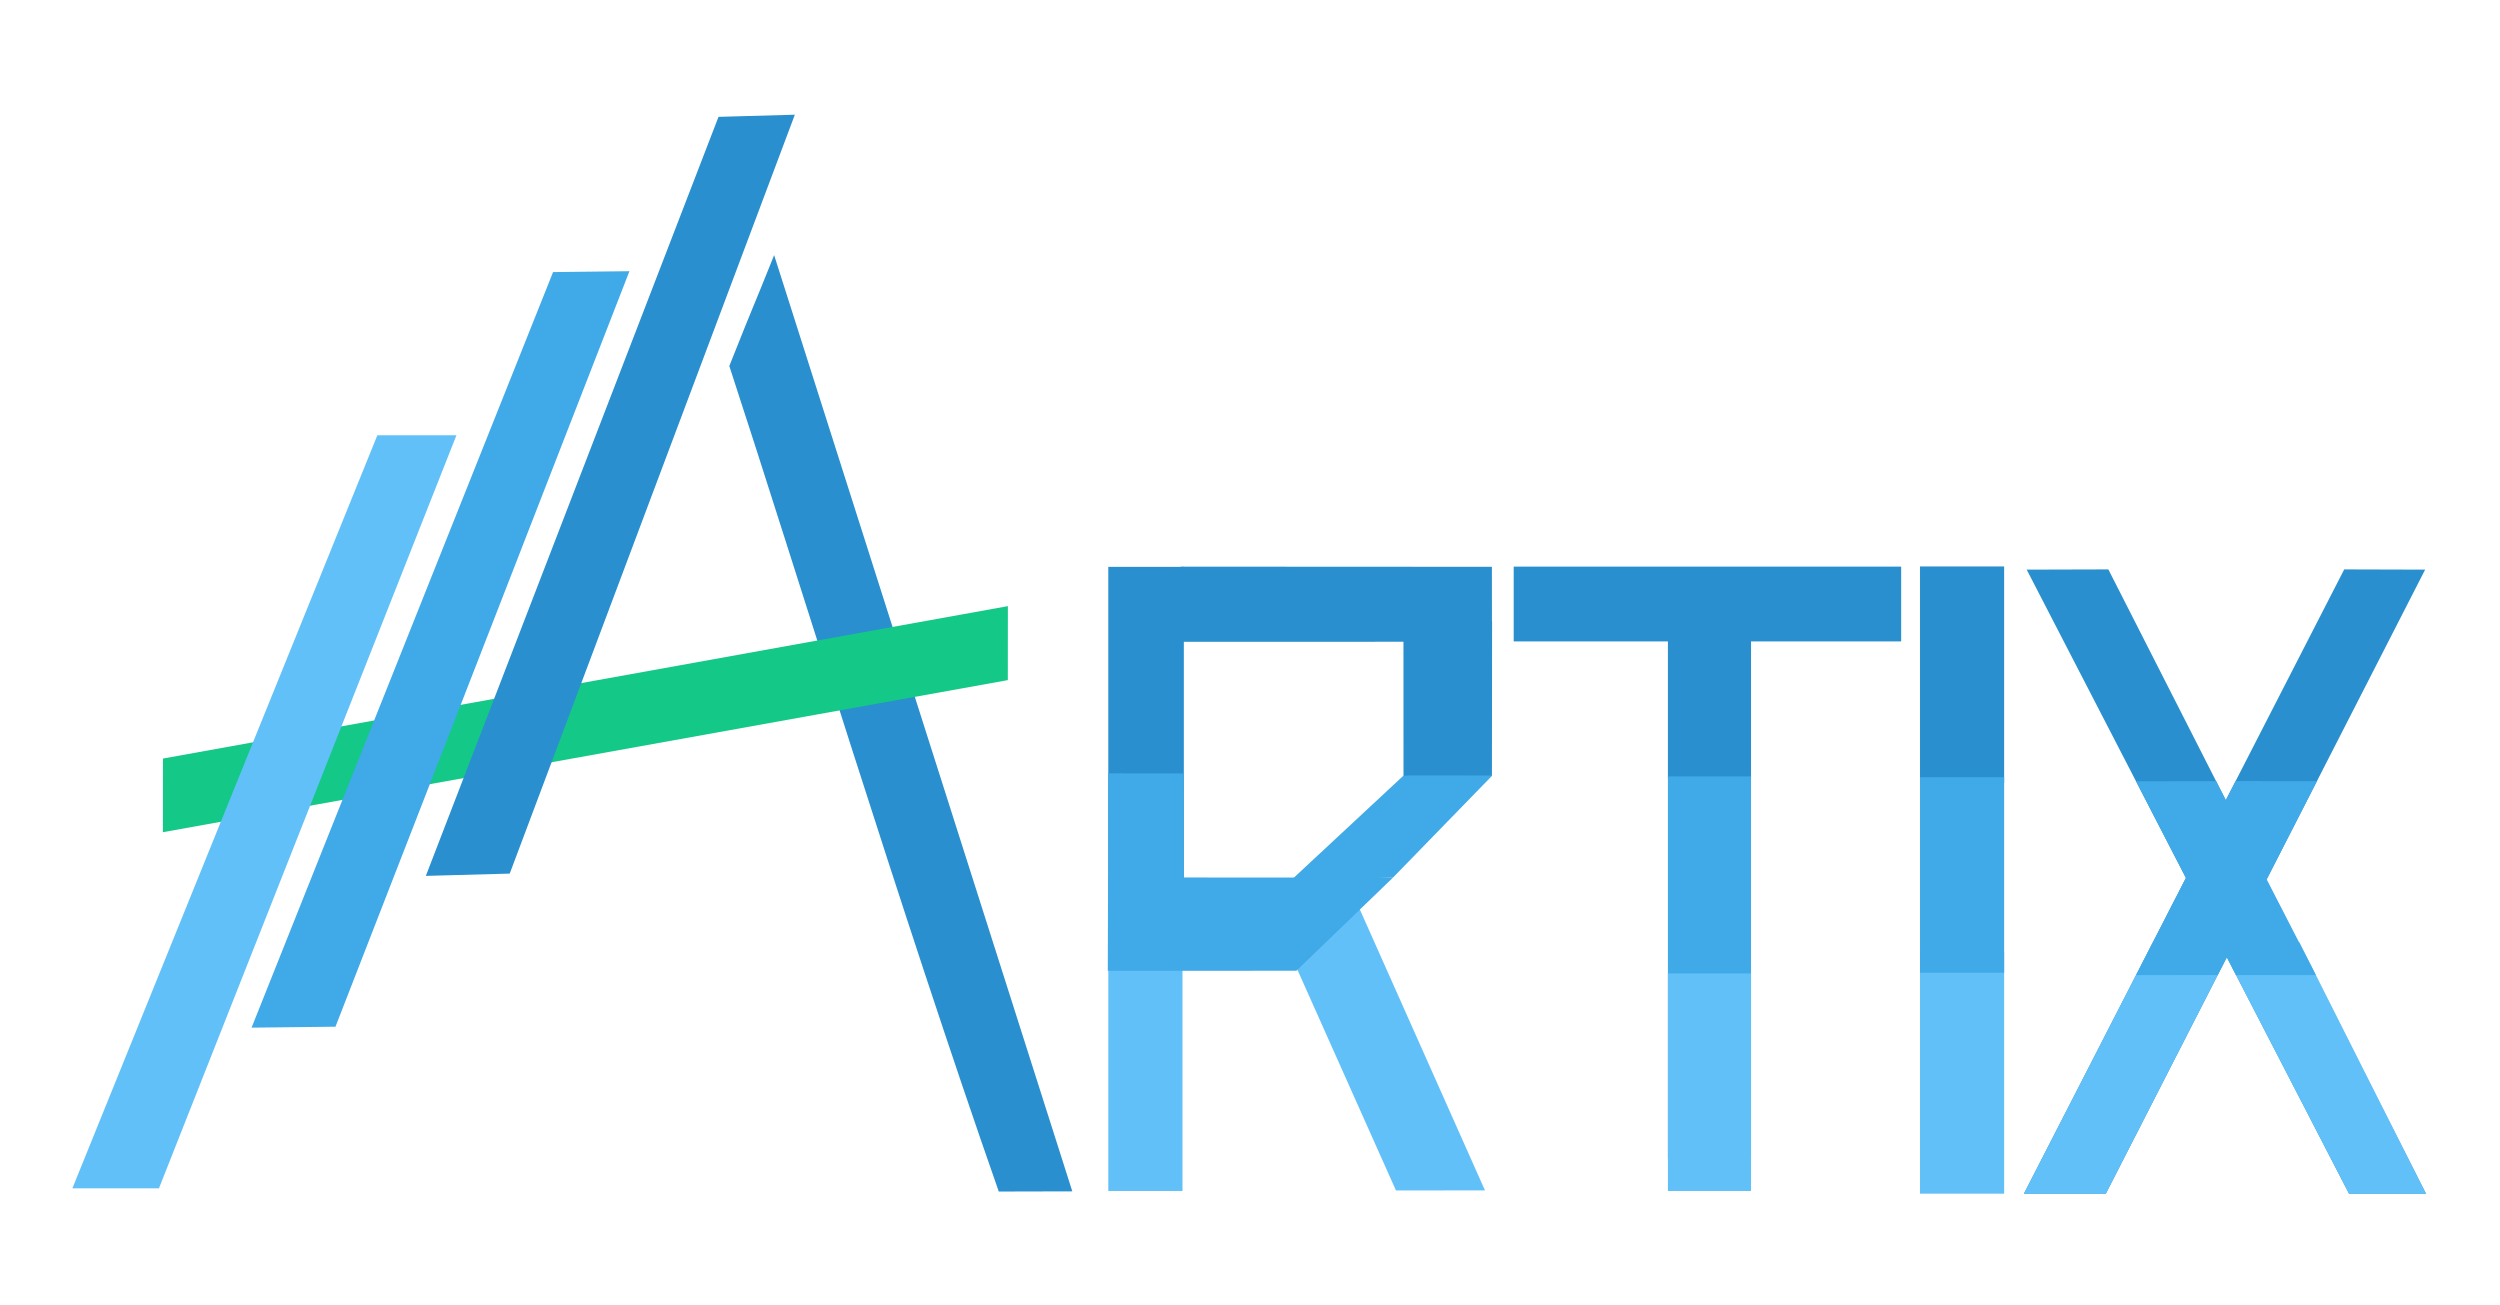
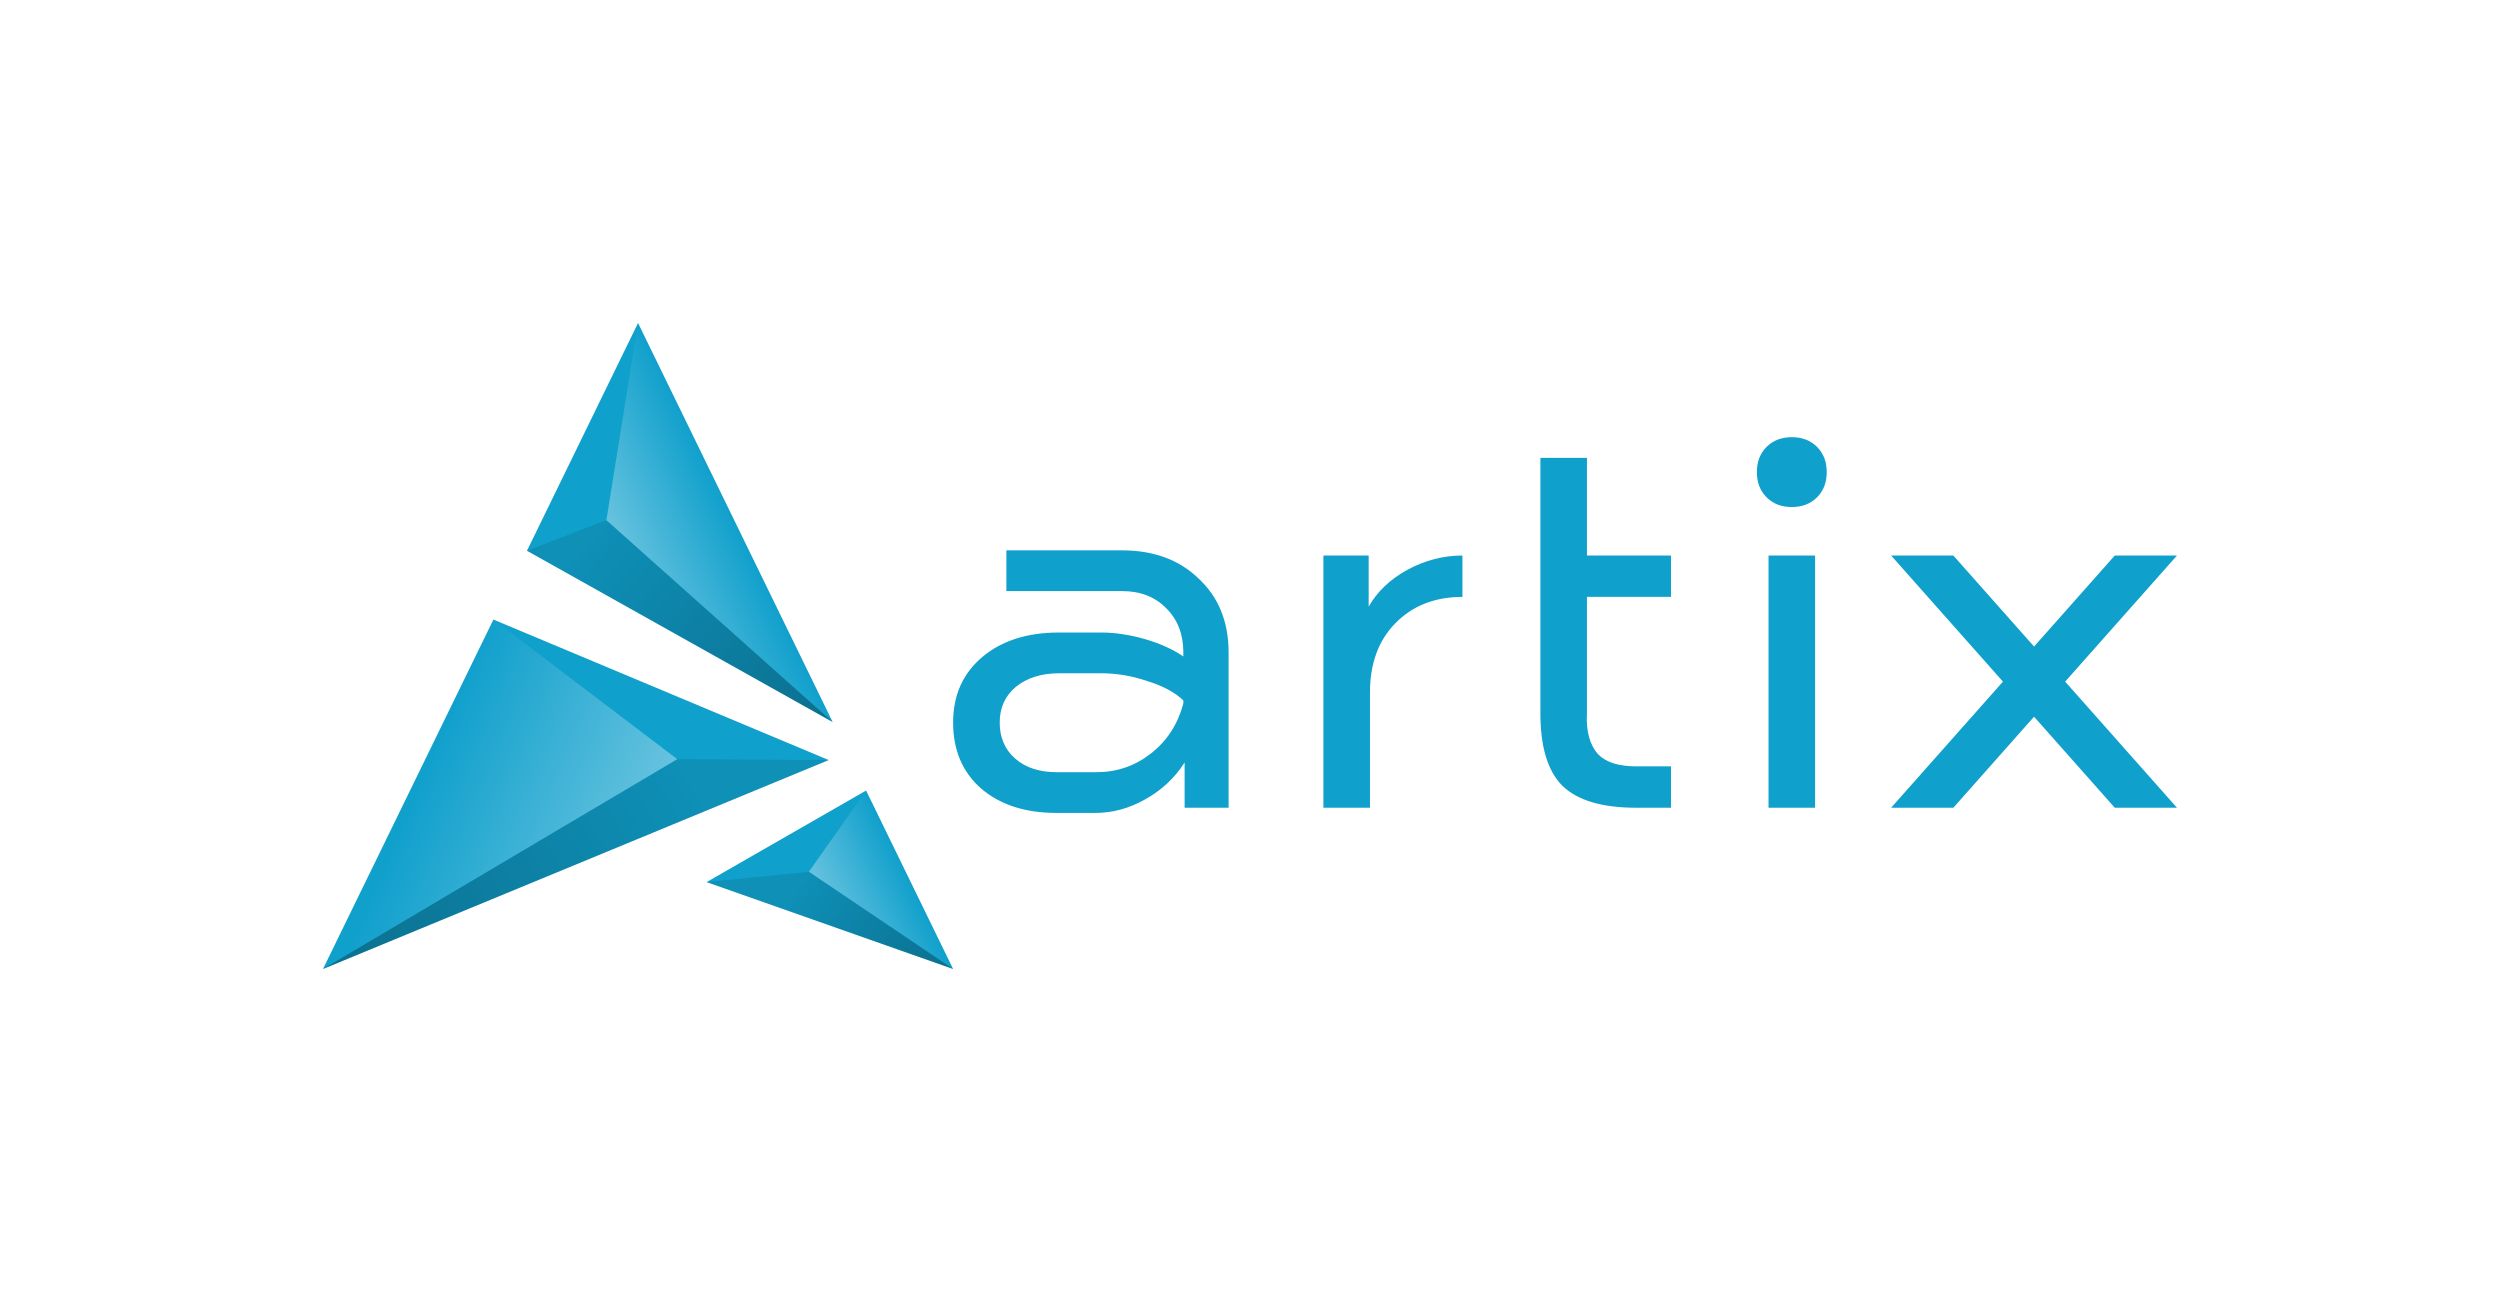
- <svg xmlns="http://www.w3.org/2000/svg" width="575mm" height="300mm" viewBox="0 0 575 300" version="1.1" id="svg8">
-   <defs id="defs2" />
-   <g id="layer1" transform="translate(0,3)">
-     <path id="path835" d="m 383.619,131.558 h 19.118 v 44.569 h -19.118 z" style="opacity:1;fill:#298fce;fill-opacity:1;fill-rule:nonzero;stroke:none;stroke-width:0.28;stroke-miterlimit:4;stroke-dasharray:none;stroke-dashoffset:24.5;stroke-opacity:1" />
-     <path style="opacity:1;fill:#298fce;fill-opacity:1;fill-rule:nonzero;stroke:none;stroke-width:0.307;stroke-miterlimit:4;stroke-dasharray:none;stroke-dashoffset:24.5;stroke-opacity:1" d="m 322.793,139.832 20.388,0.035 -0.038,35.596 -20.338,0.01 z" id="path866" />
-     <path style="fill:#298fce;fill-opacity:1;stroke:none;stroke-width:0.283px;stroke-linecap:butt;stroke-linejoin:miter;stroke-opacity:1" d="m 178.051,55.683 68.58,215.331 -16.914,0.04 C 207.025,206.242 182.939,127.533 167.742,81.184 c 6.496,-16.352 4.654,-11.374 10.309,-25.502 z" id="path828-8-0-1" />
-     <path style="fill:#14c887;fill-opacity:1;stroke:none;stroke-width:0.283px;stroke-linecap:butt;stroke-linejoin:miter;stroke-opacity:1" d="m 231.811,136.412 -0.014,17.016 -194.328,34.976 0.014,-16.937 z" id="path828-8-0-7" />
-     <path style="fill:#62c0f8;fill-opacity:1;stroke:none;stroke-width:0.282px;stroke-linecap:butt;stroke-linejoin:miter;stroke-opacity:1" d="M 86.791,97.114 H 104.981 L 36.557,270.319 H 16.645 Z" id="path828" />
-     <path style="fill:#40a9e7;fill-opacity:1;stroke:none;stroke-width:0.283px;stroke-linecap:butt;stroke-linejoin:miter;stroke-opacity:1" d="M 127.207,59.58 144.769,59.376 77.157,233.142 57.859,233.36 Z" id="path828-8" />
-     <path style="fill:#298fce;fill-opacity:1;stroke:none;stroke-width:0.283px;stroke-linecap:butt;stroke-linejoin:miter;stroke-opacity:1" d="m 165.258,23.875 17.558,-0.492 -65.579,174.544 -19.294,0.527 z" id="path828-8-0" />
-     <path style="opacity:1;fill:#40a9e7;fill-opacity:1;fill-rule:nonzero;stroke:none;stroke-width:0.494;stroke-miterlimit:4;stroke-dasharray:none;stroke-dashoffset:24.5;stroke-opacity:1" d="m 383.619,175.562 h 19.118 v 87.955 h -19.118 z" id="rect859" />
-     <path id="rect833" style="opacity:1;fill:#298fce;fill-opacity:1;fill-rule:nonzero;stroke:none;stroke-width:0.533;stroke-miterlimit:4;stroke-dasharray:none;stroke-dashoffset:24.5;stroke-opacity:1" d="m 539.17,127.962 18.612,0.053 -73.436,143.527 -18.845,0.002 z m -73.031,0.053 18.78,-0.053 73.06,143.582 -17.707,-0.002 z" />
-     <path id="path858" d="m 291.471,204.514 20.555,0.01 29.52,66.27 -20.473,0.012 z" style="opacity:1;fill:#62c0f8;fill-opacity:1;fill-rule:nonzero;stroke:none;stroke-width:0.359;stroke-miterlimit:4;stroke-dasharray:none;stroke-dashoffset:24.5;stroke-opacity:1" />
-     <path style="opacity:1;fill:#298fce;fill-opacity:1;fill-rule:nonzero;stroke:none;stroke-width:0.352;stroke-miterlimit:4;stroke-dasharray:none;stroke-dashoffset:24.5;stroke-opacity:1" d="m 271.55,144.614 0.046,-17.286 71.541,0.038 0.014,17.236 z" id="path862" />
-     <path style="opacity:1;fill:#298fce;fill-opacity:1;fill-rule:nonzero;stroke:none;stroke-width:0.394;stroke-miterlimit:4;stroke-dasharray:none;stroke-dashoffset:24.5;stroke-opacity:1" d="m 254.909,127.378 h 17.372 v 73.219 h -17.372 z" id="rect832" />
-     <path style="opacity:1;fill:#62c0f8;fill-opacity:1;fill-rule:nonzero;stroke:none;stroke-width:0.329;stroke-miterlimit:4;stroke-dasharray:none;stroke-dashoffset:24.5;stroke-opacity:1" d="m 441.604,215.956 h 19.347 v 55.587 h -19.347 z" id="path833" />
-     <path id="path826" d="m 383.619,220.895 h 19.118 v 50.031 h -19.118 z" style="opacity:1;fill:#62c0f8;fill-opacity:1;fill-rule:nonzero;stroke:none;stroke-width:0.332;stroke-miterlimit:4;stroke-dasharray:none;stroke-dashoffset:24.5;stroke-opacity:1" />
-     <path style="opacity:1;fill:#298fce;fill-opacity:1;fill-rule:nonzero;stroke:none;stroke-width:0.402;stroke-miterlimit:4;stroke-dasharray:none;stroke-dashoffset:24.5;stroke-opacity:1" d="m 348.151,144.524 v -17.203 h 89.116 v 17.203 z" id="rect861" />
-     <path id="path830" d="m 254.909,215.943 h 17.065 v 54.982 h -17.065 z" style="opacity:1;fill:#62c0f8;fill-opacity:1;fill-rule:nonzero;stroke:none;stroke-width:0.322;stroke-miterlimit:4;stroke-dasharray:none;stroke-dashoffset:24.5;stroke-opacity:1" />
-     <path style="opacity:1;fill:#298fce;fill-opacity:1;fill-rule:nonzero;stroke:none;stroke-width:0.296;stroke-miterlimit:4;stroke-dasharray:none;stroke-dashoffset:24.5;stroke-opacity:1" d="m 441.604,127.282 h 19.347 v 49.808 h -19.347 z" id="rect863" />
-     <path id="path864" d="m 254.795,220.286 0.057,-21.475 65.528,0.041 -22.208,21.421 z" style="opacity:1;fill:#40a9e7;fill-opacity:1;fill-rule:nonzero;stroke:none;stroke-width:0.402;stroke-miterlimit:4;stroke-dasharray:none;stroke-dashoffset:24.5;stroke-opacity:1" />
-     <path id="path832" d="m 322.793,175.4 20.388,0.015 -22.802,23.437 -23.416,0.593 z" style="opacity:1;fill:#40a9e7;fill-opacity:1;fill-rule:nonzero;stroke:none;stroke-width:0.201;stroke-miterlimit:4;stroke-dasharray:none;stroke-dashoffset:24.5;stroke-opacity:1" />
-     <path style="opacity:1;fill:#40a9e7;fill-opacity:1;fill-rule:nonzero;stroke:none;stroke-width:0.201;stroke-miterlimit:4;stroke-dasharray:none;stroke-dashoffset:24.5;stroke-opacity:1" d="m 254.896,174.871 17.376,0.015 -0.038,24.926 -17.326,0.004 z" id="path834" />
-     <path d="m 495.199,213.64 18.762,0.017 -29.615,57.886 -18.845,0.002 z m 15.161,0.05 18.48,-0.003 29.139,57.857 -17.707,-0.002 z" style="opacity:1;fill:#62c0f8;fill-opacity:1;fill-rule:nonzero;stroke:none;stroke-width:0.533;stroke-miterlimit:4;stroke-dasharray:none;stroke-dashoffset:24.5;stroke-opacity:1" id="path838" />
-     <path d="m 514.196,176.646 18.697,0.023 -22.835,44.603 -18.766,0.002 z m -22.894,0.061 18.403,-0.053 22.958,44.62 -18.375,-0.002 z" style="opacity:1;fill:#40a9e7;fill-opacity:1;fill-rule:nonzero;stroke:none;stroke-width:0.533;stroke-miterlimit:4;stroke-dasharray:none;stroke-dashoffset:24.5;stroke-opacity:1" id="path836" />
-     <path id="path831" d="m 441.604,175.753 h 19.347 v 44.966 h -19.347 z" style="opacity:1;fill:#40a9e7;fill-opacity:1;fill-rule:nonzero;stroke:none;stroke-width:0.307;stroke-miterlimit:4;stroke-dasharray:none;stroke-dashoffset:24.5;stroke-opacity:1" />
+ <svg xmlns="http://www.w3.org/2000/svg" xmlns:xlink="http://www.w3.org/1999/xlink" width="180.828mm" height="93.451mm" viewBox="0 0 180.828 93.451" version="1.1" id="svg879">
+   <defs id="defs873">
+     <linearGradient gradientTransform="translate(-17.03504,-82.92976)" xlink:href="#linearGradient887" id="linearGradient881" x1="75.543" y1="145.986" x2="81.2" y2="143.227" gradientUnits="userSpaceOnUse" />
+     <linearGradient id="linearGradient887">
+       <stop id="stop883" offset="0" style="stop-color:#ffffff;stop-opacity:0.365" />
+       <stop id="stop885" offset="1" style="stop-color:#ffffff;stop-opacity:0" />
+     </linearGradient>
+     <linearGradient xlink:href="#linearGradient1849" id="linearGradient1851-9" x1="105.834" y1="15.354" x2="80.209" y2="30.531" gradientUnits="userSpaceOnUse" gradientTransform="translate(-56.84625,39.55714)" />
+     <linearGradient id="linearGradient1849">
+       <stop style="stop-color:#000000;stop-opacity:0.102" offset="0" id="stop1845" />
+       <stop style="stop-color:#000000;stop-opacity:0.304" offset="1" id="stop1847" />
+     </linearGradient>
+     <linearGradient xlink:href="#linearGradient1849" id="linearGradient1851-9-8" x1="70.725" y1="12.292" x2="87.092" y2="26.895" gradientUnits="userSpaceOnUse" gradientTransform="translate(-26.86353,25.33128)" />
+     <linearGradient xlink:href="#linearGradient1849" id="linearGradient1851-9-8-1" x1="70.725" y1="12.292" x2="81.158" y2="19.324" gradientUnits="userSpaceOnUse" gradientTransform="translate(-12.21712,50.76395)" />
+     <linearGradient xlink:href="#linearGradient887" id="linearGradient1200-8" gradientUnits="userSpaceOnUse" gradientTransform="translate(-21.52463,-7.936016)" x1="70.513" y1="62.847" x2="55.281" y2="56.394" />
+     <linearGradient xlink:href="#linearGradient887" id="linearGradient1200-5" gradientUnits="userSpaceOnUse" gradientTransform="matrix(-1,0,0,1,114.3739,-25.22368)" x1="70.513" y1="62.847" x2="63.044" y2="59.204" />
+   </defs>
+   <g id="layer1">
+     <path style="font-style:normal;font-variant:normal;font-weight:normal;font-stretch:normal;font-size:17.639px;line-height:1.25;font-family:'Bai Jamjuree';-inkscape-font-specification:'Bai Jamjuree';text-align:center;letter-spacing:0px;word-spacing:0px;text-anchor:middle;display:inline;fill:#10a0cc;fill-opacity:1;stroke:none;stroke-width:0.265" d="m 129.603,31.622 c -0.748,0 -1.356,0.234 -1.824,0.702 -0.468,0.468 -0.701,1.075 -0.701,1.824 0,0.748 0.234,1.356 0.701,1.824 0.468,0.468 1.075,0.702 1.824,0.702 0.748,0 1.357,-0.234 1.825,-0.702 0.468,-0.468 0.702,-1.075 0.702,-1.824 0,-0.748 -0.234,-1.356 -0.702,-1.824 -0.468,-0.468 -1.077,-0.702 -1.825,-0.702 z m -18.184,1.497 v 18.478 c 0,2.432 0.529,4.177 1.589,5.237 1.091,1.06 2.87,1.591 5.333,1.591 h 2.525 v -2.994 h -2.525 c -1.278,0 -2.198,-0.296 -2.76,-0.888 -0.53,-0.592 -0.881,-1.577 -0.795,-2.946 v -8.423 h 6.08 v -2.994 h -6.08 v -7.062 z m -38.626,6.688 v 2.947 h 8.355 c 1.341,0 2.416,0.42 3.227,1.262 0.811,0.811 1.217,1.871 1.217,3.181 v 0.284 c -0.78,-0.53 -1.715,-0.95 -2.806,-1.262 -1.091,-0.312 -2.153,-0.469 -3.182,-0.469 h -2.993 c -2.307,0 -4.163,0.592 -5.566,1.777 -1.403,1.185 -2.105,2.76 -2.105,4.74 0,1.98 0.671,3.571 2.012,4.756 1.372,1.185 3.195,1.777 5.471,1.777 h 2.807 c 1.247,0 2.449,-0.328 3.602,-0.982 1.185,-0.655 2.135,-1.544 2.853,-2.667 v 3.275 h 3.181 v -11.229 c 0,-2.214 -0.717,-3.991 -2.151,-5.331 -1.403,-1.372 -3.259,-2.058 -5.566,-2.058 z m 22.93,0.374 v 18.244 h 3.368 v -8.328 c 0,-2.089 0.608,-3.758 1.824,-5.005 1.247,-1.278 2.869,-1.917 4.864,-1.917 v -2.994 c -1.372,0 -2.697,0.343 -3.975,1.029 -1.247,0.686 -2.182,1.575 -2.806,2.667 v -3.695 z m 32.197,0 v 18.244 h 3.367 v -18.244 z m 8.868,0 8.088,9.122 -8.088,9.122 h 4.5 l 5.838,-6.585 5.839,6.585 h 4.499 l -8.088,-9.122 8.088,-9.122 h -4.499 l -5.839,6.585 -5.838,-6.585 z m -60.177,8.516 h 2.993 c 1.154,0 2.276,0.187 3.368,0.561 1.122,0.343 1.996,0.811 2.62,1.403 v 0.234 c -0.405,1.497 -1.185,2.698 -2.339,3.602 -1.154,0.904 -2.463,1.355 -3.928,1.355 h -2.901 c -1.247,0 -2.244,-0.327 -2.992,-0.981 -0.748,-0.655 -1.122,-1.529 -1.122,-2.604 0,-1.076 0.389,-1.933 1.169,-2.587 0.811,-0.655 1.855,-0.982 3.134,-0.982 z" id="path4885-0" />
+     <path id="path886" d="m 46.151,23.363 -8.035,16.474 22.112,12.389 z m -10.462,21.451 -12.327,25.274 36.578,-15.112 z m 26.956,12.367 -11.536,6.623 17.831,6.284 z" style="display:inline;fill:#10a0cc;fill-opacity:1;stroke:none;stroke-width:0.1;stroke-linecap:butt;stroke-linejoin:miter;stroke-miterlimit:4;stroke-dasharray:none;stroke-opacity:1" />
+     <path id="path947" d="m 58.508,63.056 4.138,-5.876 6.295,12.908 z" style="fill:url(#linearGradient881);fill-opacity:1;stroke:none;stroke-width:0.265px;stroke-linecap:butt;stroke-linejoin:miter;stroke-opacity:1" />
+     <path id="path1434-9-4" d="m 23.363,70.088 25.625,-15.177 10.953,0.065 z" style="fill:url(#linearGradient1851-9);fill-opacity:1;stroke:none;stroke-width:0.265px;stroke-linecap:butt;stroke-linejoin:miter;stroke-opacity:1" />
+     <path id="path1434-9-4-2" d="m 60.229,52.226 -22.112,-12.39 5.744,-2.213 z" style="fill:url(#linearGradient1851-9-8);fill-opacity:1;stroke:none;stroke-width:0.265px;stroke-linecap:butt;stroke-linejoin:miter;stroke-opacity:1" />
+     <path id="path1434-9-4-2-4" d="m 68.941,70.088 -17.831,-6.284 7.398,-0.747 z" style="fill:url(#linearGradient1851-9-8-1);fill-opacity:1;stroke:none;stroke-width:0.265px;stroke-linecap:butt;stroke-linejoin:miter;stroke-opacity:1" />
+     <path id="path1381-5-9" d="m 23.363,70.088 25.625,-15.177 -13.299,-10.098 z" style="fill:url(#linearGradient1200-8);fill-opacity:1;stroke:none;stroke-width:0.265px;stroke-linecap:butt;stroke-linejoin:miter;stroke-opacity:1" />
+     <path id="path1381-5-7" d="m 60.229,52.226 -16.368,-14.602 2.29,-14.261 z" style="fill:url(#linearGradient1200-5);fill-opacity:1;stroke:none;stroke-width:0.265px;stroke-linecap:butt;stroke-linejoin:miter;stroke-opacity:1" />
  </g>
</svg>
